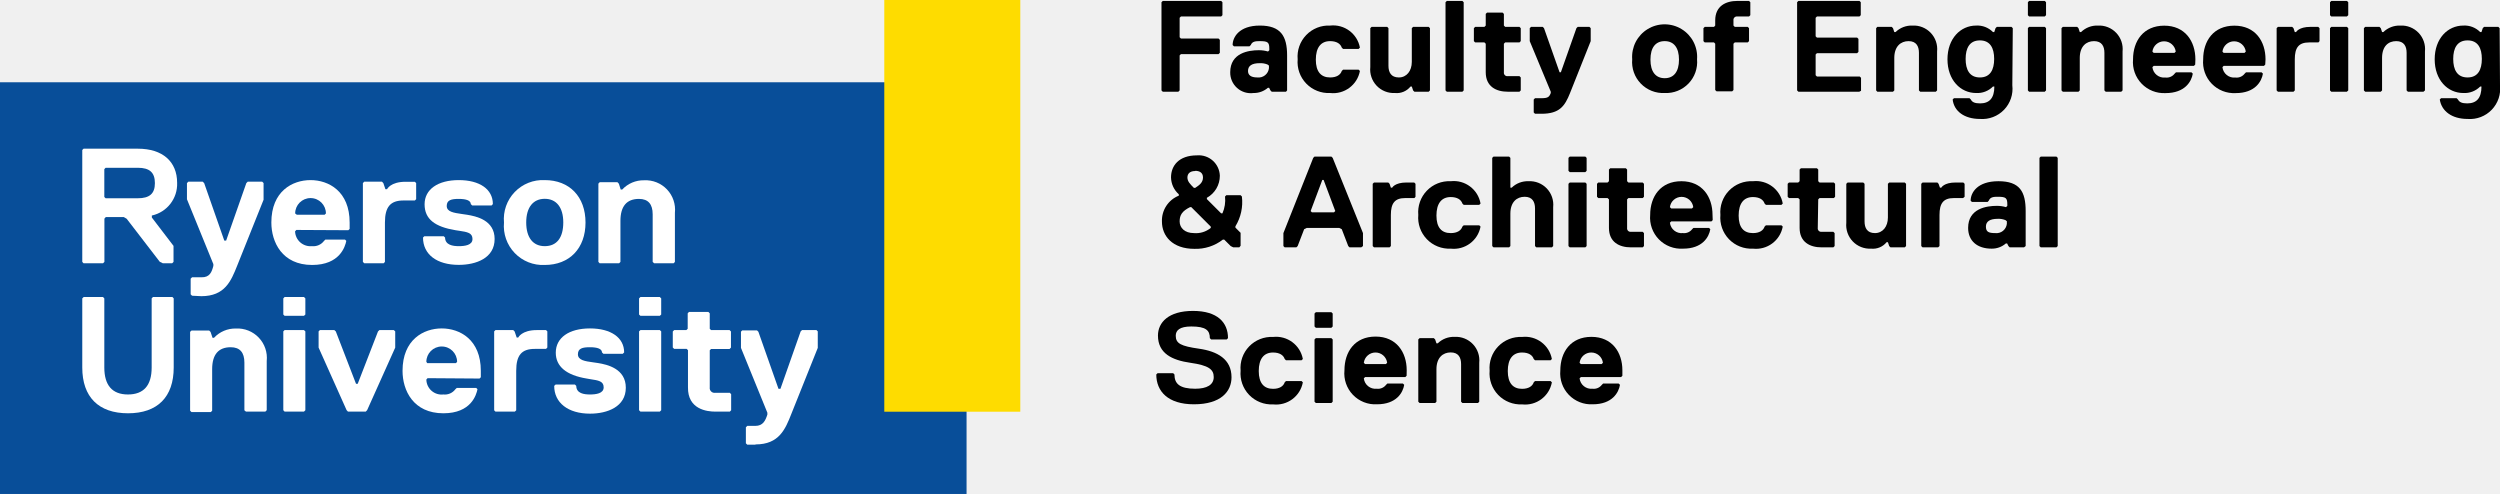
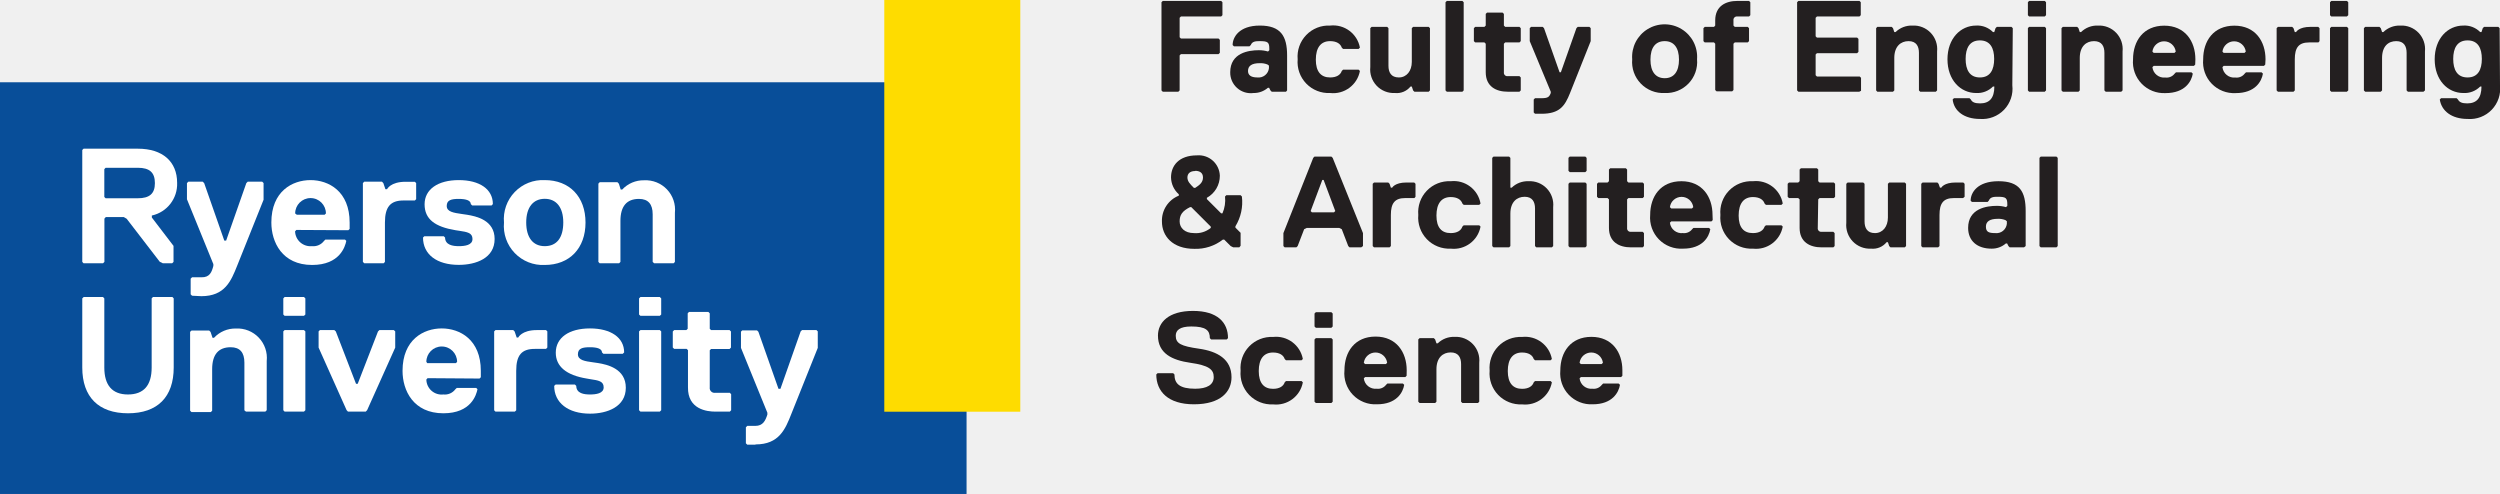
- <svg xmlns="http://www.w3.org/2000/svg" version="1.1" viewBox="0 0 269.85 53.32" data-name="Layer 1" id="Layer_1">
-   <defs id="defs4">
-     <style id="style2">.cls-1{fill:#231f20;}.cls-2{fill:#084e99;}.cls-3{fill:#fedc00;}.cls-4{fill:#fff;}</style>
+ <svg xmlns="http://www.w3.org/2000/svg" id="Layer_1" data-name="Layer 1" viewBox="0 0 269.85 53.32">
+   <defs>
+     <style>.cls-1{fill:#231f20;}.cls-2{fill:#084e99;}.cls-3{fill:#fedc00;}.cls-4{fill:#fff;}</style>
  </defs>
-   <path style="fill:#000000" id="path6" transform="translate(-12.88 -14.03)" d="M144.69,15.81h-4.34l-.14.14v2.1l.14.14h4.06l.14.14v1.4l-.14.14h-4.06l-.14.14v3.78l-.14.14h-1.68l-.14-.14V14.27l.14-.14h6.3l.14.14v1.4Z" class="cls-1" />
-   <path style="fill:#000000" id="path8" transform="translate(-12.88 -14.03)" d="M151.69,23.93h-1.54l-.14-.14-.14-.28h-.14a2.29,2.29,0,0,1-1.54.56,2.22,2.22,0,0,1-2.52-2.24c0-2.1,2-2.38,3.08-2.38a3.42,3.42,0,0,1,1,.14l.14-.14v-.14c0-.7-.14-.84-1-.84-.42,0-.84,0-1,.42l-.14.14h-1.68l-.14-.14c0-.84.7-2.1,2.94-2.1s2.94,1.12,2.94,3.22v3.78Zm-2-2.94a2,2,0,0,0-.84-.14q-1.26,0-1.26.84c0,.42.28.7,1,.7a1.13,1.13,0,0,0,1.26-1v-.28Z" class="cls-1" />
-   <path style="fill:#000000" id="path10" transform="translate(-12.88 -14.03)" d="M156.45,22.39c.7,0,1.12-.28,1.26-.7l.14-.14h1.68l.14.14a2.94,2.94,0,0,1-3.22,2.38,3.35,3.35,0,0,1-3.5-3.64,3.35,3.35,0,0,1,3.5-3.64,2.94,2.94,0,0,1,3.22,2.38l-.14.14h-1.68l-.14-.14c-.14-.42-.56-.7-1.26-.7-1,0-1.54.7-1.54,2S155.47,22.39,156.45,22.39Z" class="cls-1" />
-   <path style="fill:#000000" id="path12" transform="translate(-12.88 -14.03)" d="M160.93,16.93h1.68l.14.14v4.06c0,.7.28,1.26,1.12,1.26s1.4-.7,1.4-1.68V17.07l.14-.14h1.68l.14.14v6.72l-.14.14h-1.54l-.14-.14-.14-.42h-.14a1.9,1.9,0,0,1-1.68.7,2.54,2.54,0,0,1-2.66-2.8v-4.2Z" class="cls-1" />
-   <path style="fill:#000000" id="path14" transform="translate(-12.88 -14.03)" d="M170.73,23.93h-1.68l-.14-.14V14.27l.14-.14h1.68l.14.14v9.52Z" class="cls-1" />
-   <path style="fill:#000000" id="path16" transform="translate(-12.88 -14.03)" d="M175.21,21.83a.37.37,0,0,0,.42.42h1.26l.14.14v1.4l-.14.14h-1.26c-1.26,0-2.38-.56-2.38-2.1V18.75l-.14-.14h-1l-.14-.14v-1.4l.14-.14h1l.14-.14V15.53l.14-.14h1.68l.14.14v1.26l.14.14h1.54l.14.14v1.4l-.14.14h-1.54l-.14.14Z" class="cls-1" />
-   <path style="fill:#000000" id="path18" transform="translate(-12.88 -14.03)" d="M182.35,24.07c-.56,1.4-1.12,2.24-3.08,2.24h-.7l-.14-.14v-1.4l.14-.14h.7c.7,0,.84-.14,1-.56v-.14L178,18.47v-1.4l.14-.14h1.26l.14.14,1.68,4.76h.14l1.68-4.76.14-.14h1.26l.14.14v1.4Z" class="cls-1" />
-   <path style="fill:#000000" id="path20" transform="translate(-12.88 -14.03)" d="M192.57,24.07a3.35,3.35,0,0,1-3.51-3.64,3.51,3.51,0,1,1,7,0A3.35,3.35,0,0,1,192.57,24.07Zm0-5.6c-1,0-1.54.7-1.54,2s.56,2,1.54,2,1.54-.7,1.54-2S193.55,18.47,192.57,18.47Z" class="cls-1" />
-   <path style="fill:#000000" id="path22" transform="translate(-12.88 -14.03)" d="M201.81,14.27v1.4l-.14.14h-1.26a.37.37,0,0,0-.42.42v.56l.14.14h1.4l.14.14v1.4l-.14.14h-1.4l-.14.14v5l-.14.14h-1.68l-.15-.14v-5l-.13-.14h-1l-.14-.14v-1.4l.14-.14h1l.13-.14v-.56c0-1.54,1.13-2.1,2.39-2.1h1.26Z" class="cls-1" />
-   <path style="fill:#000000" id="path24" transform="translate(-12.88 -14.03)" d="M213.57,23.93H207l-.14-.14V14.27l.14-.14h6.59l.14.14v1.4l-.14.14H209l-.14.14v2l.14.14h4.34l.14.14v1.4l-.14.14H209l-.14.14v2.24l.14.14h4.62l.14.14v1.4Z" class="cls-1" />
-   <path style="fill:#000000" id="path26" transform="translate(-12.88 -14.03)" d="M221.83,23.93h-1.68l-.14-.14V19.73c0-.7-.28-1.26-1.12-1.26s-1.54.56-1.54,1.82v3.5l-.14.14h-1.69l-.13-.14V17.07l.13-.14h1.55l.14.14.14.42h.14a2.47,2.47,0,0,1,1.82-.7,2.54,2.54,0,0,1,2.66,2.8v4.2Z" class="cls-1" />
-   <path style="fill:#000000" id="path28" transform="translate(-12.88 -14.03)" d="M230.09,23.23a3.27,3.27,0,0,1-3.5,3.64c-1.68,0-2.8-.84-2.94-2.1l.14-.14h1.68l.14.14c.14.28.42.42,1,.42,1,0,1.54-.56,1.54-1.82H228a2.36,2.36,0,0,1-1.82.7c-1.68,0-3.09-1.4-3.09-3.64s1.41-3.64,3.09-3.64a2.36,2.36,0,0,1,1.82.7h.14l.14-.42.14-.14H230l.14.14Zm-3.5-.84c1.12,0,1.54-.84,1.54-2s-.42-2-1.54-2-1.54.84-1.54,2S225.47,22.39,226.59,22.39Z" class="cls-1" />
-   <path style="fill:#000000" id="path30" transform="translate(-12.88 -14.03)" d="M233.59,15.81H231.9l-.13-.14v-1.4l.13-.14h1.69l.14.14v1.4Zm0,8.12H231.9l-.13-.14V17.07l.13-.14h1.69l.14.14v6.72Z" class="cls-1" />
-   <path style="fill:#000000" id="path32" transform="translate(-12.88 -14.03)" d="M241.85,23.93h-1.68l-.14-.14V19.73c0-.7-.28-1.26-1.12-1.26s-1.54.56-1.54,1.82v3.5l-.14.14h-1.69l-.14-.14V17.07l.14-.14h1.55l.14.14.14.42h.14a2.47,2.47,0,0,1,1.82-.7,2.54,2.54,0,0,1,2.66,2.8v4.2Z" class="cls-1" />
-   <path style="fill:#000000" id="path34" transform="translate(-12.88 -14.03)" d="M249.83,21l-.14.14h-4.34l-.14.14a1.27,1.27,0,0,0,1.4,1.12,1.09,1.09,0,0,0,1-.42l.14-.14h1.68l.14.14c-.14.84-.84,2.1-2.94,2.1a3.35,3.35,0,0,1-3.51-3.64c0-2,1.13-3.64,3.37-3.64s3.36,1.68,3.36,3.64Zm-2.1-1.4a1.27,1.27,0,0,0-2.52,0l.14.14h2.24Z" class="cls-1" />
-   <path style="fill:#000000" id="path36" transform="translate(-12.88 -14.03)" d="M257.39,21l-.14.14H252.9l-.13.14a1.27,1.27,0,0,0,1.4,1.12,1.09,1.09,0,0,0,1-.42l.14-.14H257l.14.14c-.14.84-.84,2.1-2.94,2.1a3.34,3.34,0,0,1-3.51-3.64c0-2,1.12-3.64,3.37-3.64s3.36,1.68,3.36,3.64Zm-2.1-1.4a1.27,1.27,0,0,0-2.52,0l.13.14h2.25Z" class="cls-1" />
-   <path style="fill:#000000" id="path38" transform="translate(-12.88 -14.03)" d="M263.13,18.61h-1c-1.13,0-1.55.56-1.55,1.82v3.36l-.14.14h-1.68l-.14-.14V17.07l.14-.14h1.54l.14.14.14.42h.14s.28-.56,1.55-.56h.84l.14.14v1.4Z" class="cls-1" />
-   <path style="fill:#000000" id="path40" transform="translate(-12.88 -14.03)" d="M266.2,15.81h-1.68l-.14-.14v-1.4l.14-.14h1.68l.15.14v1.4Zm0,8.12h-1.68l-.14-.14V17.07l.14-.14h1.68l.15.14v6.72Z" class="cls-1" />
-   <path style="fill:#000000" id="path42" transform="translate(-12.88 -14.03)" d="M274.47,23.93h-1.68l-.14-.14V19.73c0-.7-.28-1.26-1.12-1.26S270,19,270,20.29v3.5l-.14.14h-1.68l-.14-.14V17.07l.14-.14h1.54l.14.14.14.42h.14a2.49,2.49,0,0,1,1.83-.7,2.54,2.54,0,0,1,2.66,2.8v4.2Z" class="cls-1" />
-   <path style="fill:#000000" id="path44" transform="translate(-12.88 -14.03)" d="M282.73,23.23a3.27,3.27,0,0,1-3.5,3.64c-1.69,0-2.81-.84-3-2.1l.14-.14h1.68l.14.14c.15.28.42.42,1,.42,1,0,1.54-.56,1.54-1.82h-.14a2.36,2.36,0,0,1-1.82.7c-1.69,0-3.09-1.4-3.09-3.64s1.4-3.64,3.09-3.64a2.36,2.36,0,0,1,1.82.7h.14l.14-.42.14-.14h1.54l.14.14Zm-3.5-.84c1.12,0,1.54-.84,1.54-2s-.42-2-1.54-2-1.55.84-1.55,2S278.1,22.39,279.23,22.39Z" class="cls-1" />
-   <path style="fill:#000000" id="path46" transform="translate(-12.88 -14.03)" d="M146.65,40.73H146l-.28-.14-.7-.7h-.14a4.75,4.75,0,0,1-3.08,1c-2.38,0-3.5-1.4-3.5-2.94a2.89,2.89,0,0,1,1.82-2.8V35a2.49,2.49,0,0,1-.84-1.82c0-1.26.84-2.38,2.8-2.38A2.28,2.28,0,0,1,144.55,33a2.71,2.71,0,0,1-1.4,2.38v.14l1.54,1.54h.14a3.57,3.57,0,0,0,.28-1.82l.14-.14h1.54l.14.14a5,5,0,0,1-.7,3.22v.14l.56.56v1.4Zm-3.08-2.24-2.1-2.1h-.14c-.84.42-1.12.84-1.12,1.54s.56,1.26,1.54,1.26a2.51,2.51,0,0,0,1.82-.56Zm-1.68-6c-.56,0-.84.28-.84.7s.28.7.7,1.12h.14c.42-.28.84-.56.84-1.12S142.31,32.47,141.89,32.47Z" class="cls-1" />
-   <path style="fill:#000000" id="path48" transform="translate(-12.88 -14.03)" d="M159.81,40.73h-1.26l-.14-.14-.7-1.82-.28-.14h-3.5l-.28.14-.7,1.82-.14.14h-1.26l-.14-.14v-1.4l3.22-8.12.14-.14h1.82l.14.14L160,39.19v1.4Zm-4.06-7.28h-.14l-1.26,3.36.14.14h2.38l.14-.14Z" class="cls-1" />
-   <path style="fill:#000000" id="path50" transform="translate(-12.88 -14.03)" d="M165.55,35.41h-1c-1.12,0-1.54.56-1.54,1.82v3.36l-.14.14h-1.68l-.14-.14V33.87l.14-.14h1.54l.14.14.14.42h.14s.28-.56,1.54-.56h.84l.14.14v1.4Z" class="cls-1" />
-   <path style="fill:#000000" id="path52" transform="translate(-12.88 -14.03)" d="M169.47,39.19c.7,0,1.12-.28,1.26-.7l.14-.14h1.68l.14.14a2.94,2.94,0,0,1-3.22,2.38,3.35,3.35,0,0,1-3.5-3.64,3.35,3.35,0,0,1,3.5-3.64A2.94,2.94,0,0,1,172.69,36l-.14.14h-1.68l-.14-.14c-.14-.42-.56-.7-1.26-.7-1,0-1.54.7-1.54,2S168.49,39.19,169.47,39.19Z" class="cls-1" />
-   <path style="fill:#000000" id="path54" transform="translate(-12.88 -14.03)" d="M180.39,40.73h-1.68l-.14-.14V36.53c0-.7-.28-1.26-1.12-1.26s-1.54.56-1.54,1.82v3.5l-.14.14h-1.68l-.14-.14V31.07l.14-.14h1.68l.14.14v3.22h.14a2.47,2.47,0,0,1,1.82-.7,2.54,2.54,0,0,1,2.66,2.8v4.2Z" class="cls-1" />
-   <path style="fill:#000000" id="path56" transform="translate(-12.88 -14.03)" d="M184,32.61h-1.68l-.14-.14v-1.4l.14-.14H184l.14.14v1.4Zm0,8.12h-1.68l-.14-.14V33.87l.14-.14H184l.14.14v6.72Z" class="cls-1" />
-   <path style="fill:#000000" id="path58" transform="translate(-12.88 -14.03)" d="M188.51,38.63a.37.37,0,0,0,.42.42h1.26l.14.14v1.4l-.14.14h-1.26c-1.26,0-2.38-.56-2.38-2.1V35.55l-.15-.14h-1l-.14-.14v-1.4l.14-.14h1l.15-.14V32.33l.14-.14h1.68l.14.14v1.26l.14.14h1.54l.14.14v1.4l-.14.14h-1.54l-.14.14Z" class="cls-1" />
-   <path style="fill:#000000" id="path60" transform="translate(-12.88 -14.03)" d="M197.75,37.79l-.14.14h-4.34l-.14.14a1.27,1.27,0,0,0,1.4,1.12,1.09,1.09,0,0,0,1-.42l.14-.14h1.68l.14.14c-.14.84-.84,2.1-2.94,2.1A3.35,3.35,0,0,1,191,37.23c0-2,1.13-3.64,3.37-3.64s3.36,1.68,3.36,3.64Zm-2.1-1.4a1.27,1.27,0,0,0-2.52,0l.14.14h2.24Z" class="cls-1" />
-   <path style="fill:#000000" id="path62" transform="translate(-12.88 -14.03)" d="M202.09,39.19c.7,0,1.12-.28,1.26-.7l.14-.14h1.68l.14.14a2.94,2.94,0,0,1-3.22,2.38,3.35,3.35,0,0,1-3.51-3.64,3.35,3.35,0,0,1,3.51-3.64A2.94,2.94,0,0,1,205.31,36l-.14.14h-1.68l-.14-.14c-.14-.42-.56-.7-1.26-.7-1,0-1.54.7-1.54,2S201.11,39.19,202.09,39.19Z" class="cls-1" />
-   <path style="fill:#000000" id="path64" transform="translate(-12.88 -14.03)" d="M209.09,38.63a.37.37,0,0,0,.42.42h1.26l.14.14v1.4l-.14.14h-1.26c-1.26,0-2.38-.56-2.38-2.1V35.55l-.15-.14h-1l-.14-.14v-1.4l.14-.14h1l.15-.14V32.33l.14-.14H209l.14.14v1.26l.14.14h1.54l.14.14v1.4l-.14.14h-1.54l-.14.14Z" class="cls-1" />
-   <path style="fill:#000000" id="path66" transform="translate(-12.88 -14.03)" d="M212.31,33.73H214l.14.14v4.06c0,.7.28,1.26,1.12,1.26s1.4-.7,1.4-1.68V33.87l.14-.14h1.68l.14.14v6.72l-.14.14h-1.54l-.14-.14-.14-.42h-.14a1.9,1.9,0,0,1-1.68.7,2.55,2.55,0,0,1-2.67-2.8v-4.2Z" class="cls-1" />
-   <path style="fill:#000000" id="path68" transform="translate(-12.88 -14.03)" d="M224.77,35.41h-1c-1.12,0-1.54.56-1.54,1.82v3.36l-.15.14h-1.68l-.14-.14V33.87l.14-.14H222l.13.14.15.42h.14s.28-.56,1.54-.56h.84l.14.14v1.4Z" class="cls-1" />
-   <path style="fill:#000000" id="path70" transform="translate(-12.88 -14.03)" d="M231.35,40.73h-1.54l-.14-.14-.14-.28h-.14a2.29,2.29,0,0,1-1.54.56c-1.55,0-2.53-.84-2.53-2.24,0-2.1,2-2.38,3.09-2.38a3.42,3.42,0,0,1,1,.14l.14-.14v-.14c0-.7-.14-.84-1-.84-.42,0-.84,0-1,.42l-.13.14h-1.69l-.14-.14c0-.84.7-2.1,3-2.1s2.94,1.12,2.94,3.22v3.78Zm-2-2.94a2,2,0,0,0-.84-.14c-.84,0-1.27.28-1.27.84s.28.7,1,.7a1.13,1.13,0,0,0,1.26-1v-.28Z" class="cls-1" />
-   <path style="fill:#000000" id="path72" transform="translate(-12.88 -14.03)" d="M234.85,40.73h-1.69l-.14-.14V31.07l.14-.14h1.69l.14.14v9.52Z" class="cls-1" />
-   <path style="fill:#000000" id="path74" transform="translate(-12.88 -14.03)" d="M141.75,57.67c-2.8,0-4.06-1.4-4.06-3.22l.14-.14h1.68l.14.14c0,1,.56,1.54,2.24,1.54,1.26,0,2-.42,2-1.26s-.56-1.26-2.52-1.54-3.5-1-3.5-2.94c0-1.4,1.12-2.66,3.78-2.66s3.78,1.26,3.78,2.94l-.14.14h-1.68l-.14-.14c0-.84-.42-1.26-2-1.26-1.26,0-1.68.42-1.68,1,0,.84.56,1.12,2.52,1.4s3.5,1.12,3.5,3.08C145.81,56.27,144.69,57.67,141.75,57.67Z" class="cls-1" />
-   <path style="fill:#000000" id="path76" transform="translate(-12.88 -14.03)" d="M150.29,56c.7,0,1.12-.28,1.26-.7l.14-.14h1.68l.14.14a2.94,2.94,0,0,1-3.22,2.38,3.35,3.35,0,0,1-3.5-3.64,3.35,3.35,0,0,1,3.5-3.64,2.94,2.94,0,0,1,3.22,2.38l-.14.14h-1.68l-.14-.14c-.14-.42-.56-.7-1.26-.7-1,0-1.54.7-1.54,2S149.31,56,150.29,56Z" class="cls-1" />
-   <path style="fill:#000000" id="path78" transform="translate(-12.88 -14.03)" d="M156.59,49.41h-1.68l-.14-.14v-1.4l.14-.14h1.68l.14.14v1.4Zm0,8.12h-1.68l-.14-.14V50.67l.14-.14h1.68l.14.14v6.72Z" class="cls-1" />
-   <path style="fill:#000000" id="path80" transform="translate(-12.88 -14.03)" d="M164.71,54.59l-.14.14h-4.34l-.14.14a1.27,1.27,0,0,0,1.4,1.12,1.09,1.09,0,0,0,1-.42l.14-.14h1.68l.14.14c-.14.84-.84,2.1-2.94,2.1A3.34,3.34,0,0,1,158,54c0-2,1.12-3.64,3.36-3.64s3.36,1.68,3.36,3.64Zm-2.1-1.4a1.27,1.27,0,0,0-2.52,0l.14.14h2.24Z" class="cls-1" />
-   <path style="fill:#000000" id="path82" transform="translate(-12.88 -14.03)" d="M172.41,57.53h-1.68l-.14-.14V53.33c0-.7-.28-1.26-1.12-1.26s-1.54.56-1.54,1.82v3.5l-.14.14h-1.68l-.14-.14V50.67l.14-.14h1.54l.14.14.14.42h.14a2.47,2.47,0,0,1,1.82-.7,2.54,2.54,0,0,1,2.66,2.8v4.2Z" class="cls-1" />
-   <path style="fill:#000000" id="path84" transform="translate(-12.88 -14.03)" d="M177.17,56c.7,0,1.12-.28,1.26-.7l.14-.14h1.68l.14.14a2.94,2.94,0,0,1-3.22,2.38,3.35,3.35,0,0,1-3.5-3.64,3.35,3.35,0,0,1,3.5-3.64,2.94,2.94,0,0,1,3.22,2.38l-.14.14h-1.68l-.14-.14c-.14-.42-.56-.7-1.26-.7-1,0-1.54.7-1.54,2S176.19,56,177.17,56Z" class="cls-1" />
-   <path style="fill:#000000" id="path86" transform="translate(-12.88 -14.03)" d="M188,54.59l-.14.14h-4.34l-.14.14a1.27,1.27,0,0,0,1.4,1.12,1.09,1.09,0,0,0,1-.42l.14-.14h1.68l.14.14c-.14.84-.84,2.1-2.94,2.1a3.34,3.34,0,0,1-3.5-3.64c0-2,1.12-3.64,3.36-3.64S188,52.07,188,54Zm-2.1-1.4a1.27,1.27,0,0,0-2.52,0l.14.14h2.24Z" class="cls-1" />
-   <rect id="rect88" height="44.44" width="104.33" y="8.88" class="cls-2" />
-   <rect id="rect90" height="44.44" width="14.68" x="95.45" class="cls-3" />
-   <path id="path92" transform="translate(-12.88 -14.03)" d="M29.29,37.29A3.48,3.48,0,0,0,32,33.77c0-2.31-1.58-3.69-4.23-3.69H21.9l-.14.14V42.3l.14.15H24l.15-.15V37.63l.15-.17h1.94l.31.18,3.57,4.64.34.17h1l.15-.15V40.57l-2.34-3.06v-.22Zm-1.53-1.86H24.28l-.14-.14v-3l.14-.15h3.48c1.27,0,1.84.51,1.84,1.66S29,35.43,27.76,35.43Z" class="cls-4" />
-   <path id="path94" transform="translate(-12.88 -14.03)" d="M34.61,46c2.55,0,3.21-1.64,3.87-3.29l2.85-7.12V33.79l-.15-.15H39.62l-.15.15L37.29,40h-.2L34.92,33.8l-.16-.16H33.21l-.15.15v1.75l2.85,7v.19c-.17.65-.38,1.26-1.3,1.23h-1l-.15.15V45.8l.15.15Z" class="cls-4" />
-   <path id="path96" transform="translate(-12.88 -14.03)" d="M50.48,38.88l.14-.14v-.69c0-3.38-2.27-4.58-4.22-4.58s-4.23,1.19-4.23,4.58c0,2.11,1.16,4.58,4.4,4.58,3,0,3.57-2,3.69-2.6l-.14-.14H48l-.15.15a1.44,1.44,0,0,1-1.3.56A1.66,1.66,0,0,1,44.73,39l.14-.15Zm-5.74-1.81a1.66,1.66,0,0,1,3.32,0l-.14.14h-3Z" class="cls-4" />
-   <path id="path98" transform="translate(-12.88 -14.03)" d="M54.48,34.45l-.22-.65-.15-.16H52.2l-.15.15V42.3l.15.15h2.09l.14-.15V38.05c0-1.69.59-2.38,2-2.38h1.23l.14-.14V33.79l-.14-.14h-1c-1.64,0-2,.8-2,.8Z" class="cls-4" />
-   <path id="path100" transform="translate(-12.88 -14.03)" d="M63.29,37.21l-.55-.08c-.88-.13-1.64-.23-1.64-.87s.5-.76,1.3-.76,1.29.17,1.3.56l.15.15h2.09l.14-.15c0-1.6-1.42-2.59-3.68-2.59s-3.69,1-3.69,2.61,1.12,2.43,3.34,2.8l.4.06c.86.13,1.43.22,1.43.89s-.84.77-1.48.77-1.47-.12-1.48-.93l-.14-.14h-2.1l-.14.14c0,1.82,1.49,2.95,3.86,2.95,1.87,0,3.87-.73,3.87-2.79S64.26,37.37,63.29,37.21Z" class="cls-4" />
-   <path id="path102" transform="translate(-12.88 -14.03)" d="M71.68,33.47a4.21,4.21,0,0,0-4.4,4.58,4.21,4.21,0,0,0,4.4,4.58c2.68,0,4.4-1.8,4.4-4.58S74.36,33.47,71.68,33.47Zm0,7.13c-1.28,0-2-.94-2-2.56s.74-2.55,2-2.55,2,.93,2,2.55S73,40.6,71.68,40.6Z" class="cls-4" />
-   <path id="path104" transform="translate(-12.88 -14.03)" d="M83.49,42.45h2.1l.14-.15V37a3.18,3.18,0,0,0-3.33-3.51,3.14,3.14,0,0,0-2.36,1h-.16l-.2-.63-.15-.16H77.61l-.14.15V42.3l.14.15H79.7l.15-.15V37.87c0-1.58.68-2.37,2-2.37,1,0,1.48.57,1.48,1.66V42.3Z" class="cls-4" />
-   <path id="path106" transform="translate(-12.88 -14.03)" d="M31.63,46.24l-.14-.15h-2.1l-.14.15V53.7c0,1.93-.86,2.91-2.56,2.91s-2.55-1-2.55-2.91V46.24L24,46.09H21.91l-.15.15V53.7c0,3.18,1.76,4.94,4.94,4.94s4.93-1.76,4.93-4.94V46.24Z" class="cls-4" />
-   <polygon id="polygon108" points="30.72 32.06 30.58 32.21 30.58 33.95 30.72 34.09 32.81 34.09 32.96 33.95 32.96 32.21 32.81 32.06 30.72 32.06" class="cls-4" />
-   <polygon id="polygon110" points="32.81 44.43 32.96 44.28 32.96 35.77 32.81 35.63 30.72 35.63 30.58 35.77 30.58 44.28 30.72 44.43 32.81 44.43" class="cls-4" />
-   <polygon id="polygon112" points="40.95 35.63 40.8 35.78 38.61 41.43 38.43 41.43 36.25 35.78 36.09 35.63 34.53 35.63 34.39 35.77 34.39 37.52 37.41 44.27 37.56 44.43 39.48 44.43 39.63 44.27 42.66 37.52 42.66 35.77 42.51 35.63 40.95 35.63" class="cls-4" />
-   <path id="path114" transform="translate(-12.88 -14.03)" d="M77.45,53.22l-.55-.08c-.88-.12-1.64-.23-1.64-.87s.5-.76,1.3-.76,1.29.17,1.3.56l.15.15H80.1l.15-.15c0-1.6-1.43-2.59-3.69-2.59s-3.69,1-3.69,2.62c0,1.48,1.13,2.43,3.34,2.79l.4.07c.86.13,1.43.21,1.43.88s-.84.77-1.48.77-1.47-.11-1.48-.93l-.14-.14H72.85l-.15.14c0,1.82,1.49,3,3.87,3,1.86,0,3.86-.74,3.86-2.8S78.42,53.38,77.45,53.22Z" class="cls-4" />
-   <polygon id="polygon116" points="71.22 44.43 71.37 44.28 71.37 35.77 71.22 35.63 69.13 35.63 68.98 35.77 68.98 44.28 69.13 44.43 71.22 44.43" class="cls-4" />
-   <polygon id="polygon118" points="69.13 32.06 68.98 32.21 68.98 33.95 69.13 34.09 71.22 34.09 71.37 33.95 71.37 32.21 71.22 32.06 69.13 32.06" class="cls-4" />
-   <path id="path120" transform="translate(-12.88 -14.03)" d="M90.08,58.46h1.58l.14-.15V56.58l-.14-.15H90.08a.52.52,0,0,1-.59-.59v-4l.14-.14h2l.15-.15V49.81l-.15-.15h-2l-.14-.14V47.85l-.15-.15H87.25l-.14.15v1.67l-.15.14H85.65l-.15.15v1.73l.15.15H87l.14.14v4C87.1,58.21,89.18,58.46,90.08,58.46Z" class="cls-4" />
-   <path id="path122" transform="translate(-12.88 -14.03)" d="M39.43,58.46h2.09l.15-.15V53a3.18,3.18,0,0,0-3.33-3.51,3.14,3.14,0,0,0-2.36,1h-.16l-.21-.63-.15-.15H33.55l-.15.14v8.51l.15.15h2.09l.14-.15V53.88c0-1.58.68-2.37,2-2.37,1,0,1.48.57,1.48,1.66v5.15Z" class="cls-4" />
-   <path id="path124" transform="translate(-12.88 -14.03)" d="M64.64,54.89l.14-.14v-.69c0-3.38-2.27-4.58-4.22-4.58s-4.23,1.2-4.23,4.58c0,2.11,1.16,4.58,4.41,4.58,3,0,3.56-2,3.68-2.6l-.14-.14H62.19l-.16.15a1.42,1.42,0,0,1-1.29.56A1.65,1.65,0,0,1,58.9,55l.13-.15Zm-5.74-1.8a1.66,1.66,0,0,1,3.32,0l-.13.14H59Z" class="cls-4" />
-   <path id="path126" transform="translate(-12.88 -14.03)" d="M68.65,50.46l-.22-.65-.15-.15H66.36l-.14.14v8.52l.14.14h2.09l.15-.14V54.06c0-1.69.58-2.37,2-2.37h1.22l.14-.15V49.8l-.14-.14h-1c-1.63,0-2,.8-2,.8Z" class="cls-4" />
-   <path id="path128" transform="translate(-12.88 -14.03)" d="M94.44,62c2.54,0,3.21-1.65,3.86-3.3l2.85-7.12V49.8l-.14-.14H99.45l-.15.15L97.12,56h-.21l-2.17-6.16-.15-.15H93l-.14.14v1.75l2.85,7v.2c-.21.65-.47,1.22-1.3,1.22h-.87l-.15.15v1.73l.15.15h.87Z" class="cls-4" />
+   <path class="cls-1" d="M144.69,15.81h-4.34l-.14.14v2.1l.14.14h4.06l.14.14v1.4l-.14.14h-4.06l-.14.14v3.78l-.14.14h-1.68l-.14-.14V14.27l.14-.14h6.3l.14.14v1.4Z" transform="translate(-12.88 -14.03)" />
+   <path class="cls-1" d="M151.69,23.93h-1.54l-.14-.14-.14-.28h-.14a2.29,2.29,0,0,1-1.54.56,2.22,2.22,0,0,1-2.52-2.24c0-2.1,2-2.38,3.08-2.38a3.42,3.42,0,0,1,1,.14l.14-.14v-.14c0-.7-.14-.84-1-.84-.42,0-.84,0-1,.42l-.14.14h-1.68l-.14-.14c0-.84.7-2.1,2.94-2.1s2.94,1.12,2.94,3.22v3.78Zm-2-2.94a2,2,0,0,0-.84-.14q-1.26,0-1.26.84c0,.42.28.7,1,.7a1.13,1.13,0,0,0,1.26-1v-.28Z" transform="translate(-12.88 -14.03)" />
+   <path class="cls-1" d="M156.45,22.39c.7,0,1.12-.28,1.26-.7l.14-.14h1.68l.14.14a2.94,2.94,0,0,1-3.22,2.38,3.35,3.35,0,0,1-3.5-3.64,3.35,3.35,0,0,1,3.5-3.64,2.94,2.94,0,0,1,3.22,2.38l-.14.14h-1.68l-.14-.14c-.14-.42-.56-.7-1.26-.7-1,0-1.54.7-1.54,2S155.47,22.39,156.45,22.39Z" transform="translate(-12.88 -14.03)" />
+   <path class="cls-1" d="M160.93,16.93h1.68l.14.14v4.06c0,.7.28,1.26,1.12,1.26s1.4-.7,1.4-1.68V17.07l.14-.14h1.68l.14.14v6.72l-.14.14h-1.54l-.14-.14-.14-.42h-.14a1.9,1.9,0,0,1-1.68.7,2.54,2.54,0,0,1-2.66-2.8v-4.2Z" transform="translate(-12.88 -14.03)" />
+   <path class="cls-1" d="M170.73,23.93h-1.68l-.14-.14V14.27l.14-.14h1.68l.14.14v9.52Z" transform="translate(-12.88 -14.03)" />
+   <path class="cls-1" d="M175.21,21.83a.37.37,0,0,0,.42.42h1.26l.14.14v1.4l-.14.14h-1.26c-1.26,0-2.38-.56-2.38-2.1V18.75l-.14-.14h-1l-.14-.14v-1.4l.14-.14h1l.14-.14V15.53l.14-.14h1.68l.14.14v1.26l.14.14h1.54l.14.14v1.4l-.14.14h-1.54l-.14.14Z" transform="translate(-12.88 -14.03)" />
+   <path class="cls-1" d="M182.35,24.07c-.56,1.4-1.12,2.24-3.08,2.24h-.7l-.14-.14v-1.4l.14-.14h.7c.7,0,.84-.14,1-.56v-.14L178,18.47v-1.4l.14-.14h1.26l.14.14,1.68,4.76h.14l1.68-4.76.14-.14h1.26l.14.14v1.4Z" transform="translate(-12.88 -14.03)" />
+   <path class="cls-1" d="M192.57,24.07a3.35,3.35,0,0,1-3.51-3.64,3.51,3.51,0,1,1,7,0A3.35,3.35,0,0,1,192.57,24.07Zm0-5.6c-1,0-1.54.7-1.54,2s.56,2,1.54,2,1.54-.7,1.54-2S193.55,18.47,192.57,18.47Z" transform="translate(-12.88 -14.03)" />
+   <path class="cls-1" d="M201.81,14.27v1.4l-.14.14h-1.26a.37.37,0,0,0-.42.42v.56l.14.14h1.4l.14.14v1.4l-.14.14h-1.4l-.14.14v5l-.14.14h-1.68l-.15-.14v-5l-.13-.14h-1l-.14-.14v-1.4l.14-.14h1l.13-.14v-.56c0-1.54,1.13-2.1,2.39-2.1h1.26Z" transform="translate(-12.88 -14.03)" />
+   <path class="cls-1" d="M213.57,23.93H207l-.14-.14V14.27l.14-.14h6.59l.14.14v1.4l-.14.14H209l-.14.14v2l.14.14h4.34l.14.14v1.4l-.14.14H209l-.14.14v2.24l.14.14h4.62l.14.14v1.4Z" transform="translate(-12.88 -14.03)" />
+   <path class="cls-1" d="M221.83,23.93h-1.68l-.14-.14V19.73c0-.7-.28-1.26-1.12-1.26s-1.54.56-1.54,1.82v3.5l-.14.14h-1.69l-.13-.14V17.07l.13-.14h1.55l.14.14.14.42h.14a2.47,2.47,0,0,1,1.82-.7,2.54,2.54,0,0,1,2.66,2.8v4.2Z" transform="translate(-12.88 -14.03)" />
+   <path class="cls-1" d="M230.09,23.23a3.27,3.27,0,0,1-3.5,3.64c-1.68,0-2.8-.84-2.94-2.1l.14-.14h1.68l.14.14c.14.28.42.42,1,.42,1,0,1.54-.56,1.54-1.82H228a2.36,2.36,0,0,1-1.82.7c-1.68,0-3.09-1.4-3.09-3.64s1.41-3.64,3.09-3.64a2.36,2.36,0,0,1,1.82.7h.14l.14-.42.14-.14H230l.14.14Zm-3.5-.84c1.12,0,1.54-.84,1.54-2s-.42-2-1.54-2-1.54.84-1.54,2S225.47,22.39,226.59,22.39Z" transform="translate(-12.88 -14.03)" />
+   <path class="cls-1" d="M233.59,15.81H231.9l-.13-.14v-1.4l.13-.14h1.69l.14.14v1.4Zm0,8.12H231.9l-.13-.14V17.07l.13-.14h1.69l.14.14v6.72Z" transform="translate(-12.88 -14.03)" />
+   <path class="cls-1" d="M241.85,23.93h-1.68l-.14-.14V19.73c0-.7-.28-1.26-1.12-1.26s-1.54.56-1.54,1.82v3.5l-.14.14h-1.69l-.14-.14V17.07l.14-.14h1.55l.14.14.14.42h.14a2.47,2.47,0,0,1,1.82-.7,2.54,2.54,0,0,1,2.66,2.8v4.2Z" transform="translate(-12.88 -14.03)" />
+   <path class="cls-1" d="M249.83,21l-.14.14h-4.34l-.14.14a1.27,1.27,0,0,0,1.4,1.12,1.09,1.09,0,0,0,1-.42l.14-.14h1.68l.14.14c-.14.84-.84,2.1-2.94,2.1a3.35,3.35,0,0,1-3.51-3.64c0-2,1.13-3.64,3.37-3.64s3.36,1.68,3.36,3.64Zm-2.1-1.4a1.27,1.27,0,0,0-2.52,0l.14.14h2.24Z" transform="translate(-12.88 -14.03)" />
+   <path class="cls-1" d="M257.39,21l-.14.14H252.9l-.13.14a1.27,1.27,0,0,0,1.4,1.12,1.09,1.09,0,0,0,1-.42l.14-.14H257l.14.14c-.14.84-.84,2.1-2.94,2.1a3.34,3.34,0,0,1-3.51-3.64c0-2,1.12-3.64,3.37-3.64s3.36,1.68,3.36,3.64Zm-2.1-1.4a1.27,1.27,0,0,0-2.52,0l.13.14h2.25Z" transform="translate(-12.88 -14.03)" />
+   <path class="cls-1" d="M263.13,18.61h-1c-1.13,0-1.55.56-1.55,1.82v3.36l-.14.14h-1.68l-.14-.14V17.07l.14-.14h1.54l.14.14.14.42h.14s.28-.56,1.55-.56h.84l.14.14v1.4Z" transform="translate(-12.88 -14.03)" />
+   <path class="cls-1" d="M266.2,15.81h-1.68l-.14-.14v-1.4l.14-.14h1.68l.15.14v1.4Zm0,8.12h-1.68l-.14-.14V17.07l.14-.14h1.68l.15.14v6.72Z" transform="translate(-12.88 -14.03)" />
+   <path class="cls-1" d="M274.47,23.93h-1.68l-.14-.14V19.73c0-.7-.28-1.26-1.12-1.26S270,19,270,20.29v3.5l-.14.14h-1.68l-.14-.14V17.07l.14-.14h1.54l.14.14.14.42h.14a2.49,2.49,0,0,1,1.83-.7,2.54,2.54,0,0,1,2.66,2.8v4.2Z" transform="translate(-12.88 -14.03)" />
+   <path class="cls-1" d="M282.73,23.23a3.27,3.27,0,0,1-3.5,3.64c-1.69,0-2.81-.84-3-2.1l.14-.14h1.68l.14.14c.15.28.42.42,1,.42,1,0,1.54-.56,1.54-1.82h-.14a2.36,2.36,0,0,1-1.82.7c-1.69,0-3.09-1.4-3.09-3.64s1.4-3.64,3.09-3.64a2.36,2.36,0,0,1,1.82.7h.14l.14-.42.14-.14h1.54l.14.14Zm-3.5-.84c1.12,0,1.54-.84,1.54-2s-.42-2-1.54-2-1.55.84-1.55,2S278.1,22.39,279.23,22.39Z" transform="translate(-12.88 -14.03)" />
+   <path class="cls-1" d="M146.65,40.73H146l-.28-.14-.7-.7h-.14a4.75,4.75,0,0,1-3.08,1c-2.38,0-3.5-1.4-3.5-2.94a2.89,2.89,0,0,1,1.82-2.8V35a2.49,2.49,0,0,1-.84-1.82c0-1.26.84-2.38,2.8-2.38A2.28,2.28,0,0,1,144.55,33a2.71,2.71,0,0,1-1.4,2.38v.14l1.54,1.54h.14a3.57,3.57,0,0,0,.28-1.82l.14-.14h1.54l.14.14a5,5,0,0,1-.7,3.22v.14l.56.56v1.4Zm-3.08-2.24-2.1-2.1h-.14c-.84.42-1.12.84-1.12,1.54s.56,1.26,1.54,1.26a2.51,2.51,0,0,0,1.82-.56Zm-1.68-6c-.56,0-.84.28-.84.7s.28.7.7,1.12h.14c.42-.28.84-.56.84-1.12S142.31,32.47,141.89,32.47Z" transform="translate(-12.88 -14.03)" />
+   <path class="cls-1" d="M159.81,40.73h-1.26l-.14-.14-.7-1.82-.28-.14h-3.5l-.28.14-.7,1.82-.14.14h-1.26l-.14-.14v-1.4l3.22-8.12.14-.14h1.82l.14.14L160,39.19v1.4Zm-4.06-7.28h-.14l-1.26,3.36.14.14h2.38l.14-.14Z" transform="translate(-12.88 -14.03)" />
+   <path class="cls-1" d="M165.55,35.41h-1c-1.12,0-1.54.56-1.54,1.82v3.36l-.14.14h-1.68l-.14-.14V33.87l.14-.14h1.54l.14.14.14.42h.14s.28-.56,1.54-.56h.84l.14.14v1.4Z" transform="translate(-12.88 -14.03)" />
+   <path class="cls-1" d="M169.47,39.19c.7,0,1.12-.28,1.26-.7l.14-.14h1.68l.14.14a2.94,2.94,0,0,1-3.22,2.38,3.35,3.35,0,0,1-3.5-3.64,3.35,3.35,0,0,1,3.5-3.64A2.94,2.94,0,0,1,172.69,36l-.14.14h-1.68l-.14-.14c-.14-.42-.56-.7-1.26-.7-1,0-1.54.7-1.54,2S168.49,39.19,169.47,39.19Z" transform="translate(-12.88 -14.03)" />
+   <path class="cls-1" d="M180.39,40.73h-1.68l-.14-.14V36.53c0-.7-.28-1.26-1.12-1.26s-1.54.56-1.54,1.82v3.5l-.14.14h-1.68l-.14-.14V31.07l.14-.14h1.68l.14.14v3.22h.14a2.47,2.47,0,0,1,1.82-.7,2.54,2.54,0,0,1,2.66,2.8v4.2Z" transform="translate(-12.88 -14.03)" />
+   <path class="cls-1" d="M184,32.61h-1.68l-.14-.14v-1.4l.14-.14H184l.14.14v1.4Zm0,8.12h-1.68l-.14-.14V33.87l.14-.14H184l.14.14v6.72Z" transform="translate(-12.88 -14.03)" />
+   <path class="cls-1" d="M188.51,38.63a.37.37,0,0,0,.42.42h1.26l.14.14v1.4l-.14.14h-1.26c-1.26,0-2.38-.56-2.38-2.1V35.55l-.15-.14h-1l-.14-.14v-1.4l.14-.14h1l.15-.14V32.33l.14-.14h1.68l.14.14v1.26l.14.14h1.54l.14.14v1.4l-.14.14h-1.54l-.14.14Z" transform="translate(-12.88 -14.03)" />
+   <path class="cls-1" d="M197.75,37.79l-.14.14h-4.34l-.14.14a1.27,1.27,0,0,0,1.4,1.12,1.09,1.09,0,0,0,1-.42l.14-.14h1.68l.14.14c-.14.84-.84,2.1-2.94,2.1A3.35,3.35,0,0,1,191,37.23c0-2,1.13-3.64,3.37-3.64s3.36,1.68,3.36,3.64Zm-2.1-1.4a1.27,1.27,0,0,0-2.52,0l.14.14h2.24Z" transform="translate(-12.88 -14.03)" />
+   <path class="cls-1" d="M202.09,39.19c.7,0,1.12-.28,1.26-.7l.14-.14h1.68l.14.14a2.94,2.94,0,0,1-3.22,2.38,3.35,3.35,0,0,1-3.51-3.64,3.35,3.35,0,0,1,3.51-3.64A2.94,2.94,0,0,1,205.31,36l-.14.14h-1.68l-.14-.14c-.14-.42-.56-.7-1.26-.7-1,0-1.54.7-1.54,2S201.11,39.19,202.09,39.19Z" transform="translate(-12.88 -14.03)" />
+   <path class="cls-1" d="M209.09,38.63a.37.37,0,0,0,.42.42h1.26l.14.14v1.4l-.14.14h-1.26c-1.26,0-2.38-.56-2.38-2.1V35.55l-.15-.14h-1l-.14-.14v-1.4l.14-.14h1l.15-.14V32.33l.14-.14H209l.14.14v1.26l.14.14h1.54l.14.14v1.4l-.14.14h-1.54l-.14.14Z" transform="translate(-12.88 -14.03)" />
+   <path class="cls-1" d="M212.31,33.73H214l.14.14v4.06c0,.7.28,1.26,1.12,1.26s1.4-.7,1.4-1.68V33.87l.14-.14h1.68l.14.14v6.72l-.14.14h-1.54l-.14-.14-.14-.42h-.14a1.9,1.9,0,0,1-1.68.7,2.55,2.55,0,0,1-2.67-2.8v-4.2Z" transform="translate(-12.88 -14.03)" />
+   <path class="cls-1" d="M224.77,35.41h-1c-1.12,0-1.54.56-1.54,1.82v3.36l-.15.14h-1.68l-.14-.14V33.87l.14-.14H222l.13.14.15.42h.14s.28-.56,1.54-.56h.84l.14.14v1.4Z" transform="translate(-12.88 -14.03)" />
+   <path class="cls-1" d="M231.35,40.73h-1.54l-.14-.14-.14-.28h-.14a2.29,2.29,0,0,1-1.54.56c-1.55,0-2.53-.84-2.53-2.24,0-2.1,2-2.38,3.09-2.38a3.42,3.42,0,0,1,1,.14l.14-.14v-.14c0-.7-.14-.84-1-.84-.42,0-.84,0-1,.42l-.13.14h-1.69l-.14-.14c0-.84.7-2.1,3-2.1s2.94,1.12,2.94,3.22v3.78Zm-2-2.94a2,2,0,0,0-.84-.14c-.84,0-1.27.28-1.27.84s.28.7,1,.7a1.13,1.13,0,0,0,1.26-1v-.28Z" transform="translate(-12.88 -14.03)" />
+   <path class="cls-1" d="M234.85,40.73h-1.69l-.14-.14V31.07l.14-.14h1.69l.14.14v9.52Z" transform="translate(-12.88 -14.03)" />
+   <path class="cls-1" d="M141.75,57.67c-2.8,0-4.06-1.4-4.06-3.22l.14-.14h1.68l.14.14c0,1,.56,1.54,2.24,1.54,1.26,0,2-.42,2-1.26s-.56-1.26-2.52-1.54-3.5-1-3.5-2.94c0-1.4,1.12-2.66,3.78-2.66s3.78,1.26,3.78,2.94l-.14.14h-1.68l-.14-.14c0-.84-.42-1.26-2-1.26-1.26,0-1.68.42-1.68,1,0,.84.56,1.12,2.52,1.4s3.5,1.12,3.5,3.08C145.81,56.27,144.69,57.67,141.75,57.67Z" transform="translate(-12.88 -14.03)" />
+   <path class="cls-1" d="M150.29,56c.7,0,1.12-.28,1.26-.7l.14-.14h1.68l.14.14a2.94,2.94,0,0,1-3.22,2.38,3.35,3.35,0,0,1-3.5-3.64,3.35,3.35,0,0,1,3.5-3.64,2.94,2.94,0,0,1,3.22,2.38l-.14.14h-1.68l-.14-.14c-.14-.42-.56-.7-1.26-.7-1,0-1.54.7-1.54,2S149.31,56,150.29,56Z" transform="translate(-12.88 -14.03)" />
+   <path class="cls-1" d="M156.59,49.41h-1.68l-.14-.14v-1.4l.14-.14h1.68l.14.14v1.4Zm0,8.12h-1.68l-.14-.14V50.67l.14-.14h1.68l.14.14v6.72Z" transform="translate(-12.88 -14.03)" />
+   <path class="cls-1" d="M164.71,54.59l-.14.14h-4.34l-.14.14a1.27,1.27,0,0,0,1.4,1.12,1.09,1.09,0,0,0,1-.42l.14-.14h1.68l.14.14c-.14.84-.84,2.1-2.94,2.1A3.34,3.34,0,0,1,158,54c0-2,1.12-3.64,3.36-3.64s3.36,1.68,3.36,3.64Zm-2.1-1.4a1.27,1.27,0,0,0-2.52,0l.14.14h2.24Z" transform="translate(-12.88 -14.03)" />
+   <path class="cls-1" d="M172.41,57.53h-1.68l-.14-.14V53.33c0-.7-.28-1.26-1.12-1.26s-1.54.56-1.54,1.82v3.5l-.14.14h-1.68l-.14-.14V50.67l.14-.14h1.54l.14.14.14.42h.14a2.47,2.47,0,0,1,1.82-.7,2.54,2.54,0,0,1,2.66,2.8v4.2Z" transform="translate(-12.88 -14.03)" />
+   <path class="cls-1" d="M177.17,56c.7,0,1.12-.28,1.26-.7l.14-.14h1.68l.14.14a2.94,2.94,0,0,1-3.22,2.38,3.35,3.35,0,0,1-3.5-3.64,3.35,3.35,0,0,1,3.5-3.64,2.94,2.94,0,0,1,3.22,2.38l-.14.14h-1.68l-.14-.14c-.14-.42-.56-.7-1.26-.7-1,0-1.54.7-1.54,2S176.19,56,177.17,56Z" transform="translate(-12.88 -14.03)" />
+   <path class="cls-1" d="M188,54.59l-.14.14h-4.34l-.14.14a1.27,1.27,0,0,0,1.4,1.12,1.09,1.09,0,0,0,1-.42l.14-.14h1.68l.14.14c-.14.84-.84,2.1-2.94,2.1a3.34,3.34,0,0,1-3.5-3.64c0-2,1.12-3.64,3.36-3.64S188,52.07,188,54Zm-2.1-1.4a1.27,1.27,0,0,0-2.52,0l.14.14h2.24Z" transform="translate(-12.88 -14.03)" />
+   <rect class="cls-2" y="8.88" width="104.33" height="44.44" />
+   <rect class="cls-3" x="95.45" width="14.68" height="44.44" />
+   <path class="cls-4" d="M29.29,37.29A3.48,3.48,0,0,0,32,33.77c0-2.31-1.58-3.69-4.23-3.69H21.9l-.14.14V42.3l.14.15H24l.15-.15V37.63l.15-.17h1.94l.31.18,3.57,4.64.34.17h1l.15-.15V40.57l-2.34-3.06v-.22Zm-1.53-1.86H24.28l-.14-.14v-3l.14-.15h3.48c1.27,0,1.84.51,1.84,1.66S29,35.43,27.76,35.43Z" transform="translate(-12.88 -14.03)" />
+   <path class="cls-4" d="M34.61,46c2.55,0,3.21-1.64,3.87-3.29l2.85-7.12V33.79l-.15-.15H39.62l-.15.15L37.29,40h-.2L34.92,33.8l-.16-.16H33.21l-.15.15v1.75l2.85,7v.19c-.17.65-.38,1.26-1.3,1.23h-1l-.15.15V45.8l.15.15Z" transform="translate(-12.88 -14.03)" />
+   <path class="cls-4" d="M50.48,38.88l.14-.14v-.69c0-3.38-2.27-4.58-4.22-4.58s-4.23,1.19-4.23,4.58c0,2.11,1.16,4.58,4.4,4.58,3,0,3.57-2,3.69-2.6l-.14-.14H48l-.15.15a1.44,1.44,0,0,1-1.3.56A1.66,1.66,0,0,1,44.73,39l.14-.15Zm-5.74-1.81a1.66,1.66,0,0,1,3.32,0l-.14.14h-3Z" transform="translate(-12.88 -14.03)" />
+   <path class="cls-4" d="M54.48,34.45l-.22-.65-.15-.16H52.2l-.15.15V42.3l.15.15h2.09l.14-.15V38.05c0-1.69.59-2.38,2-2.38h1.23l.14-.14V33.79l-.14-.14h-1c-1.64,0-2,.8-2,.8Z" transform="translate(-12.88 -14.03)" />
+   <path class="cls-4" d="M63.29,37.21l-.55-.08c-.88-.13-1.64-.23-1.64-.87s.5-.76,1.3-.76,1.29.17,1.3.56l.15.15h2.09l.14-.15c0-1.6-1.42-2.59-3.68-2.59s-3.69,1-3.69,2.61,1.12,2.43,3.34,2.8l.4.06c.86.13,1.43.22,1.43.89s-.84.77-1.48.77-1.47-.12-1.48-.93l-.14-.14h-2.1l-.14.14c0,1.82,1.49,2.95,3.86,2.95,1.87,0,3.87-.73,3.87-2.79S64.26,37.37,63.29,37.21Z" transform="translate(-12.88 -14.03)" />
+   <path class="cls-4" d="M71.68,33.47a4.21,4.21,0,0,0-4.4,4.58,4.21,4.21,0,0,0,4.4,4.58c2.68,0,4.4-1.8,4.4-4.58S74.36,33.47,71.68,33.47Zm0,7.13c-1.28,0-2-.94-2-2.56s.74-2.55,2-2.55,2,.93,2,2.55S73,40.6,71.68,40.6Z" transform="translate(-12.88 -14.03)" />
+   <path class="cls-4" d="M83.49,42.45h2.1l.14-.15V37a3.18,3.18,0,0,0-3.33-3.51,3.14,3.14,0,0,0-2.36,1h-.16l-.2-.63-.15-.16H77.61l-.14.15V42.3l.14.15H79.7l.15-.15V37.87c0-1.58.68-2.37,2-2.37,1,0,1.48.57,1.48,1.66V42.3Z" transform="translate(-12.88 -14.03)" />
+   <path class="cls-4" d="M31.63,46.24l-.14-.15h-2.1l-.14.15V53.7c0,1.93-.86,2.91-2.56,2.91s-2.55-1-2.55-2.91V46.24L24,46.09H21.91l-.15.15V53.7c0,3.18,1.76,4.94,4.94,4.94s4.93-1.76,4.93-4.94V46.24Z" transform="translate(-12.88 -14.03)" />
+   <polygon class="cls-4" points="30.72 32.06 30.58 32.21 30.58 33.95 30.72 34.09 32.81 34.09 32.96 33.95 32.96 32.21 32.81 32.06 30.72 32.06" />
+   <polygon class="cls-4" points="32.81 44.43 32.96 44.28 32.96 35.77 32.81 35.63 30.72 35.63 30.58 35.77 30.58 44.28 30.72 44.43 32.81 44.43" />
+   <polygon class="cls-4" points="40.95 35.63 40.8 35.78 38.61 41.43 38.43 41.43 36.25 35.78 36.09 35.63 34.53 35.63 34.39 35.77 34.39 37.52 37.41 44.27 37.56 44.43 39.48 44.43 39.63 44.27 42.66 37.52 42.66 35.77 42.51 35.63 40.95 35.63" />
+   <path class="cls-4" d="M77.45,53.22l-.55-.08c-.88-.12-1.64-.23-1.64-.87s.5-.76,1.3-.76,1.29.17,1.3.56l.15.15H80.1l.15-.15c0-1.6-1.43-2.59-3.69-2.59s-3.69,1-3.69,2.62c0,1.48,1.13,2.43,3.34,2.79l.4.07c.86.13,1.43.21,1.43.88s-.84.77-1.48.77-1.47-.11-1.48-.93l-.14-.14H72.85l-.15.14c0,1.82,1.49,3,3.87,3,1.86,0,3.86-.74,3.86-2.8S78.42,53.38,77.45,53.22Z" transform="translate(-12.88 -14.03)" />
+   <polygon class="cls-4" points="71.22 44.43 71.37 44.28 71.37 35.77 71.22 35.63 69.13 35.63 68.98 35.77 68.98 44.28 69.13 44.43 71.22 44.43" />
+   <polygon class="cls-4" points="69.13 32.06 68.98 32.21 68.98 33.95 69.13 34.09 71.22 34.09 71.37 33.95 71.37 32.21 71.22 32.06 69.13 32.06" />
+   <path class="cls-4" d="M90.08,58.46h1.58l.14-.15V56.58l-.14-.15H90.08a.52.52,0,0,1-.59-.59v-4l.14-.14h2l.15-.15V49.81l-.15-.15h-2l-.14-.14V47.85l-.15-.15H87.25l-.14.15v1.67l-.15.14H85.65l-.15.15v1.73l.15.15H87l.14.14v4C87.1,58.21,89.18,58.46,90.08,58.46Z" transform="translate(-12.88 -14.03)" />
+   <path class="cls-4" d="M39.43,58.46h2.09l.15-.15V53a3.18,3.18,0,0,0-3.33-3.51,3.14,3.14,0,0,0-2.36,1h-.16l-.21-.63-.15-.15H33.55l-.15.14v8.51l.15.15h2.09l.14-.15V53.88c0-1.58.68-2.37,2-2.37,1,0,1.48.57,1.48,1.66v5.15Z" transform="translate(-12.88 -14.03)" />
+   <path class="cls-4" d="M64.64,54.89l.14-.14v-.69c0-3.38-2.27-4.58-4.22-4.58s-4.23,1.2-4.23,4.58c0,2.11,1.16,4.58,4.41,4.58,3,0,3.56-2,3.68-2.6l-.14-.14H62.19l-.16.15a1.42,1.42,0,0,1-1.29.56A1.65,1.65,0,0,1,58.9,55l.13-.15Zm-5.74-1.8a1.66,1.66,0,0,1,3.32,0l-.13.14H59Z" transform="translate(-12.88 -14.03)" />
+   <path class="cls-4" d="M68.65,50.46l-.22-.65-.15-.15H66.36l-.14.14v8.52l.14.14h2.09l.15-.14V54.06c0-1.69.58-2.37,2-2.37h1.22l.14-.15V49.8l-.14-.14h-1c-1.63,0-2,.8-2,.8Z" transform="translate(-12.88 -14.03)" />
+   <path class="cls-4" d="M94.44,62c2.54,0,3.21-1.65,3.86-3.3l2.85-7.12V49.8l-.14-.14H99.45l-.15.15L97.12,56h-.21l-2.17-6.16-.15-.15H93l-.14.14v1.75l2.85,7v.2c-.21.65-.47,1.22-1.3,1.22h-.87l-.15.15v1.73l.15.15h.87Z" transform="translate(-12.88 -14.03)" />
</svg>
